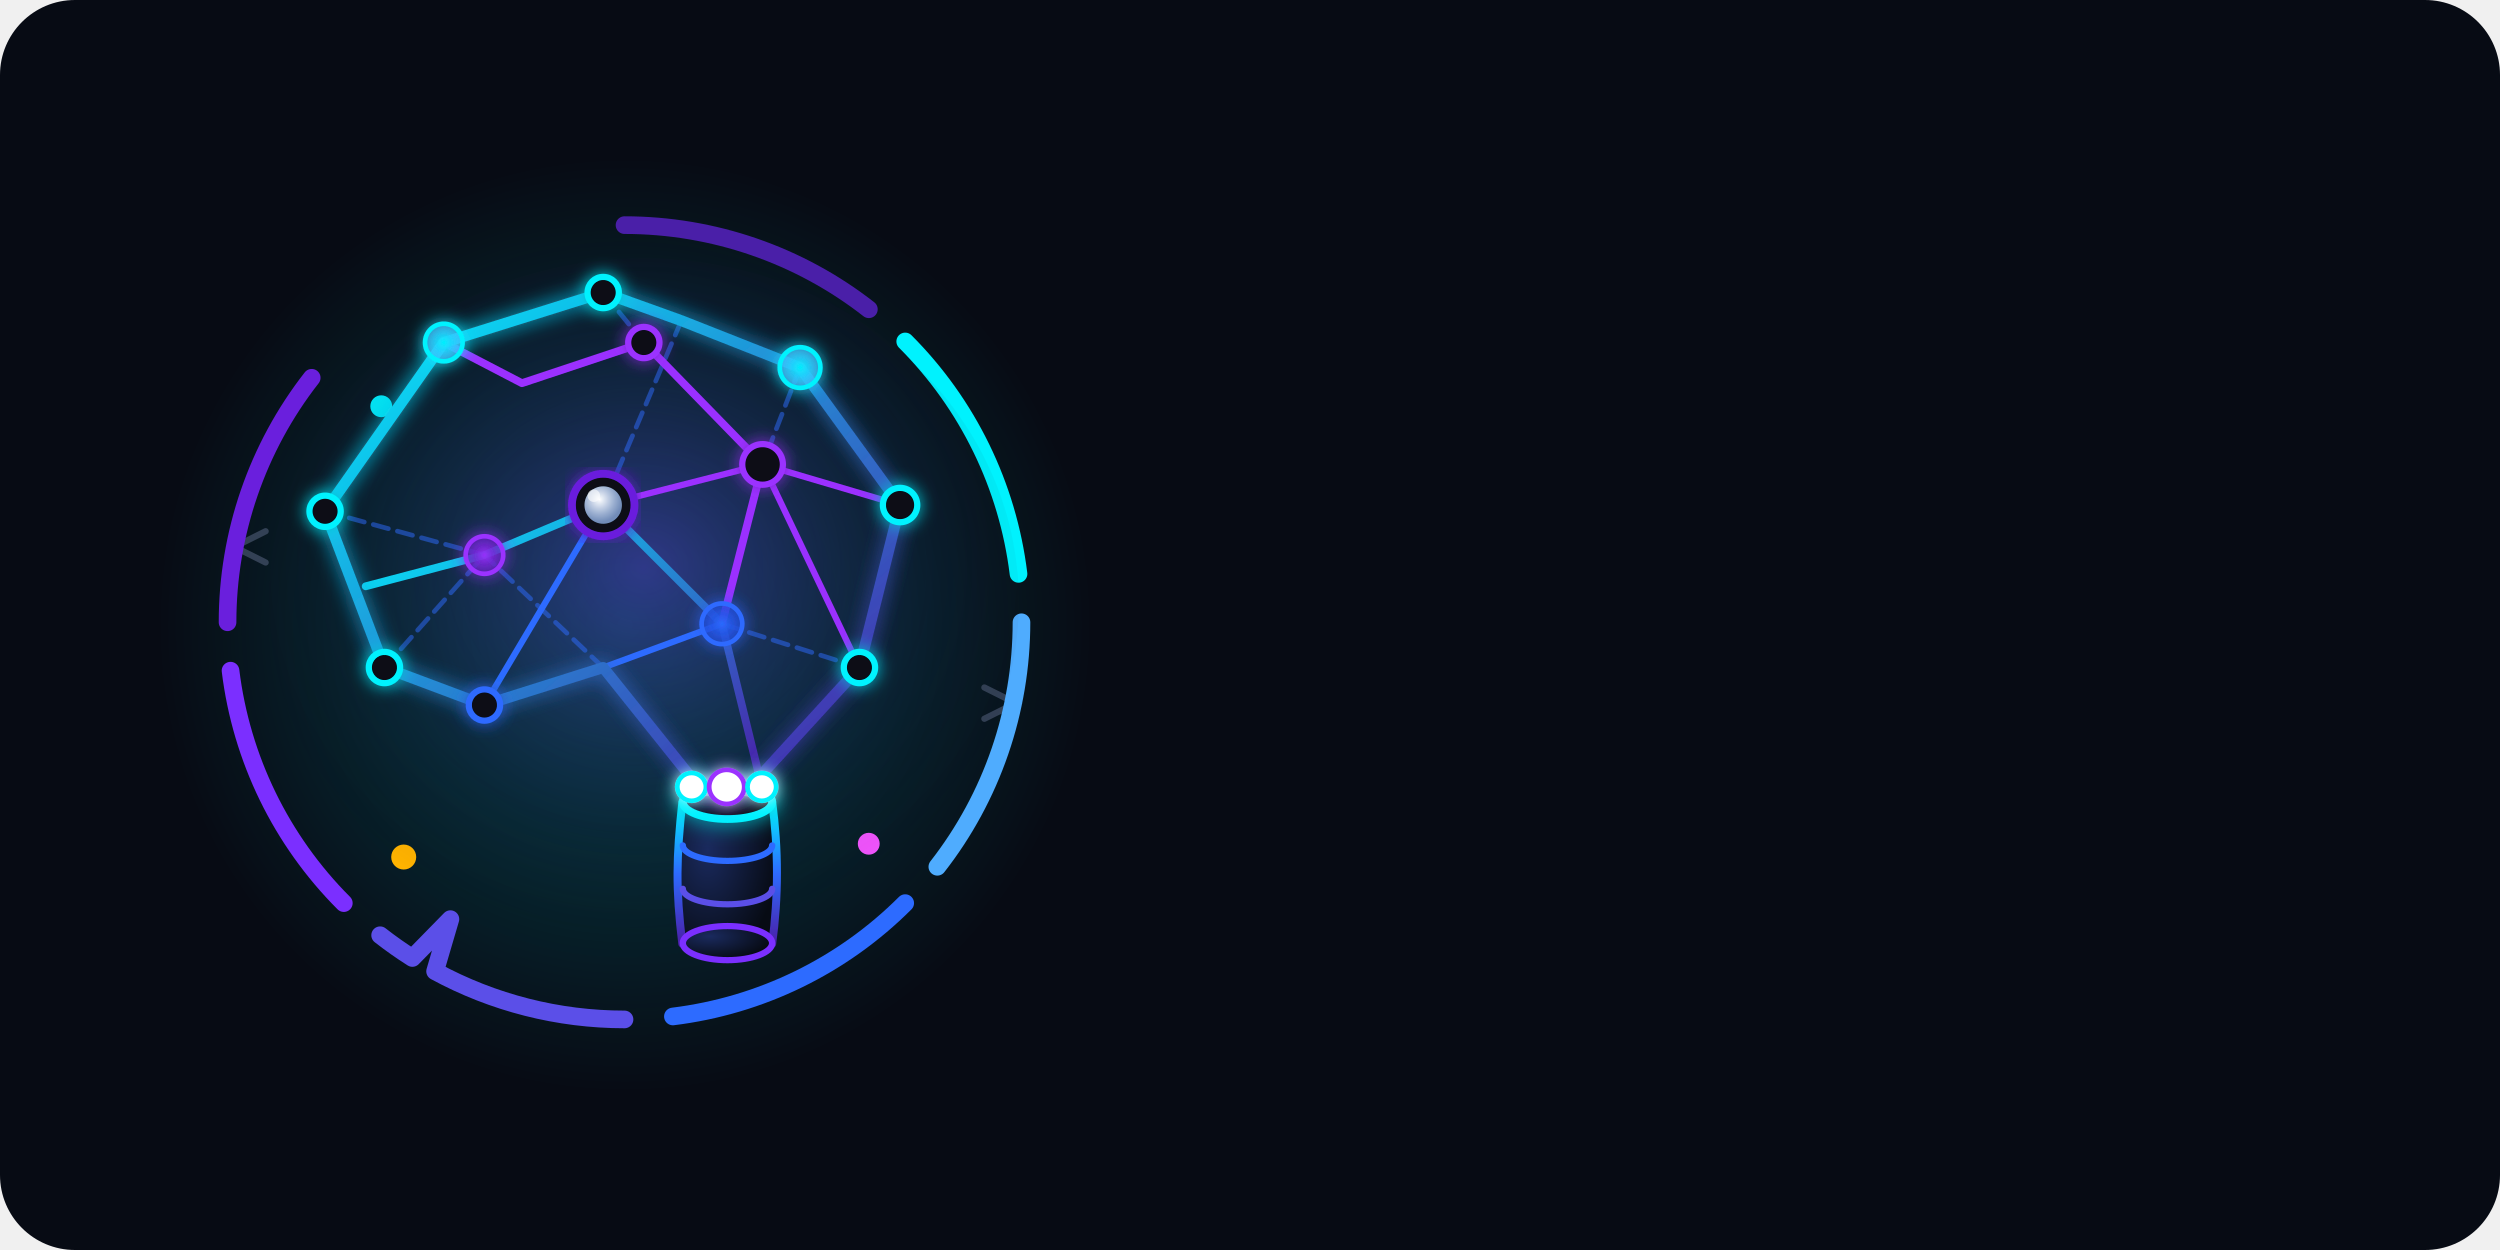
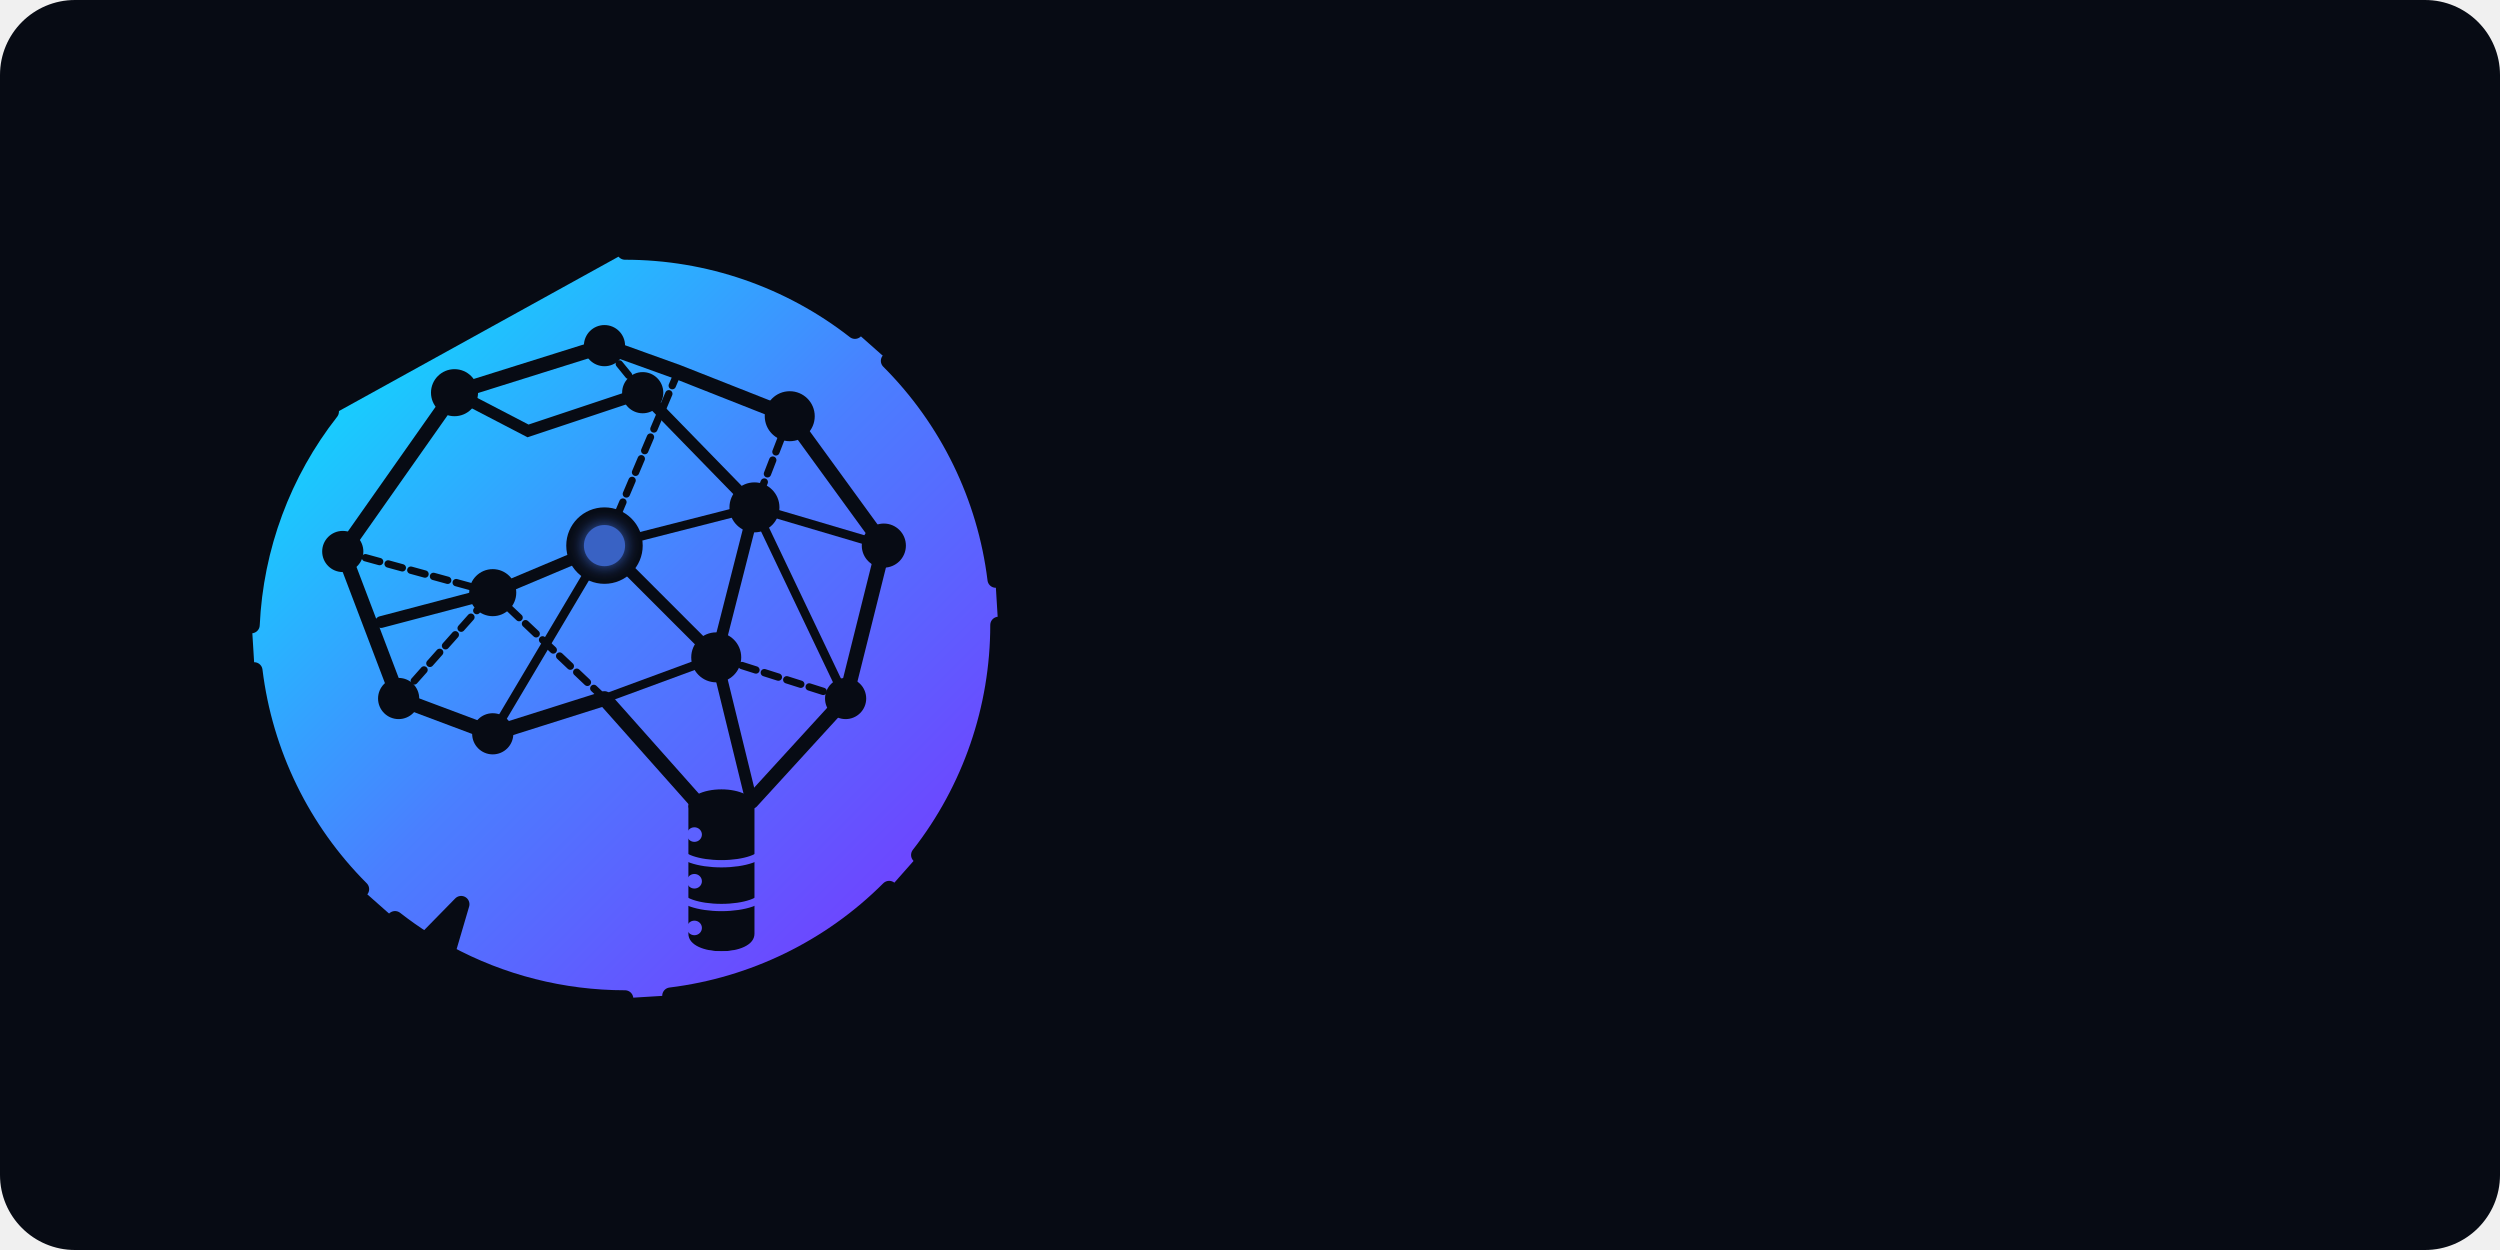
<svg xmlns="http://www.w3.org/2000/svg" viewBox="0 0 800 400" width="100%" height="100%">
  <defs>
    <linearGradient id="textGrad" x1="0%" y1="0%" x2="100%" y2="0%">
      <stop offset="0" stop-color="#00F2FE" />
      <stop offset="1" stop-color="#F355FF" />
    </linearGradient>
    <radialGradient id="coreGlow" cx="50%" cy="50%" r="50%">
      <stop offset="0" stop-color="#00F2FE" stop-opacity="0.25" />
      <stop offset="1" stop-color="#00F2FE" stop-opacity="0" />
    </radialGradient>
    <radialGradient id="glowCenter" cx="50%" cy="45%" r="55%">
      <stop offset="0" stop-color="#7B2FFF" stop-opacity="0.35" />
      <stop offset="1" stop-color="#070B14" stop-opacity="0" />
    </radialGradient>
    <radialGradient id="glowCyan" cx="50%" cy="50%" r="50%">
      <stop offset="0" stop-color="#00F2FE" stop-opacity="0.9" />
      <stop offset="1" stop-color="#4FACFE" stop-opacity="0.5" />
    </radialGradient>
    <radialGradient id="glowPurple" cx="50%" cy="50%" r="50%">
      <stop offset="0" stop-color="#9B30FF" stop-opacity="0.9" />
      <stop offset="1" stop-color="#4A1FA8" stop-opacity="0.5" />
    </radialGradient>
    <radialGradient id="glowBlue" cx="50%" cy="50%" r="50%">
      <stop offset="0" stop-color="#2D6BFF" stop-opacity="0.9" />
      <stop offset="1" stop-color="#1A40CC" stop-opacity="0.5" />
    </radialGradient>
    <radialGradient id="glowWhite" cx="40%" cy="35%" r="60%">
      <stop offset="0" stop-color="#FFFFFF" stop-opacity="1" />
      <stop offset="1" stop-color="#A0C4FF" stop-opacity="0.7" />
    </radialGradient>
    <radialGradient id="dbFill" cx="30%" cy="30%" r="70%">
      <stop offset="0" stop-color="#1a2a5e" />
      <stop offset="1" stop-color="#070B14" />
    </radialGradient>
    <linearGradient id="edgeMain" x1="0%" y1="0%" x2="100%" y2="100%">
      <stop offset="0" stop-color="#00F2FE" />
      <stop offset="1" stop-color="#4A1FA8" />
    </linearGradient>
    <linearGradient id="dbStroke" x1="0%" y1="0%" x2="0%" y2="100%">
      <stop offset="0" stop-color="#00F2FE" />
      <stop offset="0.5" stop-color="#2D6BFF" />
      <stop offset="1" stop-color="#4A1FA8" />
    </linearGradient>
    <filter id="softGlow">
      <feGaussianBlur stdDeviation="3" result="blur" />
      <feMerge>
        <feMergeNode in="blur" />
        <feMergeNode in="SourceGraphic" />
      </feMerge>
    </filter>
    <filter id="nodeGlow">
      <feGaussianBlur stdDeviation="2.5" result="blur" />
      <feMerge>
        <feMergeNode in="blur" />
        <feMergeNode in="SourceGraphic" />
      </feMerge>
    </filter>
    <filter id="dbGlow" x="-80%" y="-80%" width="260%" height="260%">
      <feGaussianBlur stdDeviation="3.5" result="blur" />
      <feMerge>
        <feMergeNode in="blur" />
        <feMergeNode in="SourceGraphic" />
      </feMerge>
    </filter>
    <filter id="dbNodeGlow" x="-80%" y="-80%" width="260%" height="260%">
      <feGaussianBlur stdDeviation="2.5" result="blur" />
      <feMerge>
        <feMergeNode in="blur" />
        <feMergeNode in="SourceGraphic" />
      </feMerge>
    </filter>
-   </defs>
-   <rect id="fundo" width="800" height="400" fill="#070B14" rx="24" />
-   <g id="simbolo">
-     <circle id="simbolo-glow" cx="200" cy="200" r="150" fill="url(#coreGlow)" />
-     <g id="decoracoes-externas">
-       <circle id="deco-ponto-cyan" cx="122" cy="130" r="3.5" fill="#00F2FE" />
-       <circle id="deco-ponto-pink" cx="278" cy="270" r="3.5" fill="#F355FF" />
-       <circle id="deco-ponto-amber" cx="129.186" cy="274.252" r="4" fill="#FFB300" />
-       <path id="deco-seta-esq" d="M 85 170 L 75 175 L 85 180" fill="none" stroke="#334155" stroke-width="2" stroke-linecap="round" />
-       <path id="deco-seta-dir" d="M 315 220 L 325 225 L 315 230" fill="none" stroke="#334155" stroke-width="2" stroke-linecap="round" />
-     </g>
-     <g id="anel-pilares" transform="matrix(0.940956,0,0,0.941408,11.65451,10.84766)">
-       <path id="pilar-1" d="M 295.46,104.54 A 135,135 0 0,1 333.99,183.55" fill="none" stroke="#00F2FE" stroke-width="6" stroke-linecap="round" />
-       <path id="pilar-2" d="M 335.0,200.0 A 135,135 0 0,1 306.38,283.11" fill="none" stroke="#4FACFE" stroke-width="6" stroke-linecap="round" />
-       <path id="pilar-3" d="M 295.46,295.46 A 135,135 0 0,1 216.45,333.99" fill="none" stroke="#2D6BFF" stroke-width="6" stroke-linecap="round" />
-       <path id="pilar-4-mt" d="M 200.0,335.0 A 135,135 0 0,1 135.58,318.64 L 140.79,300.91 L 127.86,314.11 A 135,135 0 0,1 116.89,306.38" fill="none" stroke="#5B4FE8" stroke-width="6" stroke-linecap="round" stroke-linejoin="round">
-         </path>
-       <path id="pilar-5" d="M 104.54,295.46 A 135,135 0 0,1 66.01,216.45" fill="none" stroke="#7B2FFF" stroke-width="6" stroke-linecap="round" />
-       <path id="pilar-6" d="M 65.0,200.0 A 135,135 0 0,1 93.62,116.89" fill="none" stroke="#6A1FDD" stroke-width="6" stroke-linecap="round" />
-       <path id="pilar-7" d="M 200.0,65.0 A 135,135 0 0,1 283.1,93.6" fill="none" stroke="#4A1FA8" stroke-width="6" stroke-linecap="round" />
-     </g>
-     <g id="icone" transform="matrix(1,0,0,1,66.02262,47.61435)">
-       <ellipse id="icone-glow" cx="140" cy="145" rx="120" ry="110" fill="url(#glowCenter)" />
-       <g id="cerebro">
-         <g id="arestas-tracejadas" fill="none" stroke="#2D6BFF" stroke-width="1.5" stroke-dasharray="5 3" opacity="0.5" stroke-linecap="round">
+     <linearGradient id="shapeFill" x1="0%" y1="0%" x2="100%" y2="100%">
+       <stop offset="0" stop-color="#00F2FE" />
+       <stop offset="0.5" stop-color="#4A7FFF" />
+       <stop offset="1" stop-color="#7B2FFF" />
+     </linearGradient>
+     <filter id="globalGlow" x="-80%" y="-80%" width="260%" height="260%">
+       <feGaussianBlur stdDeviation="2.8" result="blur" />
+       <feMerge>
+         <feMergeNode in="blur" />
+         <feMergeNode in="SourceGraphic" />
+       </feMerge>
+     </filter>
+     <mask id="brainCut" maskUnits="userSpaceOnUse" x="50" y="50" width="300" height="300">
+       <rect x="50" y="50" width="300" height="300" fill="white" />
+       <g transform="matrix(0.941,0,0,0.941,11.8,11.8)">
+         <path d="M 295.46,104.54 A 135,135 0 0,1 333.99,183.55" fill="none" stroke="black" stroke-width="6" stroke-linecap="round" />
+         <path d="M 335.0,200.0 A 135,135 0 0,1 306.38,283.11" fill="none" stroke="black" stroke-width="6" stroke-linecap="round" />
+         <path d="M 295.46,295.46 A 135,135 0 0,1 216.45,333.99" fill="none" stroke="black" stroke-width="6" stroke-linecap="round" />
+         <path d="M 200.0,335.0 A 135,135 0 0,1 135.58,318.64 L 140.79,300.91 L 127.86,314.11 A 135,135 0 0,1 116.89,306.38" fill="none" stroke="black" stroke-width="6" stroke-linecap="round" stroke-linejoin="round" />
+         <path d="M 104.54,295.46 A 135,135 0 0,1 66.01,216.45" fill="none" stroke="black" stroke-width="6" stroke-linecap="round" />
+         <path d="M 65.0,200.0 A 135,135 0 0,1 93.62,122.89" fill="none" stroke="black" stroke-width="6" stroke-linecap="round" />
+         <path d="M 200.0,65.0 A 135,135 0 0,1 283.1,93.6" fill="none" stroke="black" stroke-width="6" stroke-linecap="round" />
+       </g>
+       <g transform="matrix(1,0,0,1,66.02262,59)">
+         <path d="M 159 202 L 127 166 L 89 178 L 57 166 L 38 116 L 76 62 L 127 46 L 152 55 L 190 70 L 222 114 L 209 166 L 177 201" fill="none" stroke="black" stroke-width="5" stroke-linecap="round" stroke-linejoin="round" />
+         <path d="M 177 201 L 165 152 L 127 114 L 89 130 L 51 140" stroke="black" stroke-width="4" fill="none" stroke-linecap="round" />
+         <path d="M 165 152 L 178 101 L 140 62 L 101 75 L 76 62" stroke="black" stroke-width="4" fill="none" stroke-linecap="round" />
+         <path d="M 127 114 L 178 101" stroke="black" stroke-width="3" fill="none" stroke-linecap="round" />
+         <path d="M 89 178 L 127 114" stroke="black" stroke-width="3" fill="none" stroke-linecap="round" />
+         <path d="M 127 166 L 165 152" stroke="black" stroke-width="3" fill="none" stroke-linecap="round" />
+         <path d="M 209 166 L 178 101" stroke="black" stroke-width="3" fill="none" stroke-linecap="round" />
+         <path d="M 222 114 L 178 101" stroke="black" stroke-width="3" fill="none" stroke-linecap="round" />
+         <g fill="none" stroke="black" stroke-width="2.5" stroke-dasharray="5 3" stroke-linecap="round">
          <line x1="57" y1="166" x2="89" y2="130" />
          <line x1="38" y1="116" x2="89" y2="130" />
          <line x1="127" y1="46" x2="140" y2="62" />
          <line x1="190" y1="70" x2="178" y2="101" />
          <line x1="127" y1="166" x2="89" y2="130" />
          <line x1="209" y1="166" x2="165" y2="152" />
          <line x1="152" y1="55" x2="127" y2="114" />
        </g>
-         <g id="arestas-principais" fill="none" stroke-linecap="round" stroke-linejoin="round">
-           <path d="M 177 201 L 165 152 L 127 114 L 89 130 L 51 140" stroke="url(#edgeMain)" stroke-width="2.5" />
-           <path d="M 165 152 L 178 101 L 140 62 L 101 75 L 76 62" stroke="#9B30FF" stroke-width="2.5" />
-           <path d="M 127 114 L 178 101" stroke="#9B30FF" stroke-width="2" />
-           <path d="M 89  178 L 127 114" stroke="#2D6BFF" stroke-width="2" />
-           <path d="M 127 166 L 165 152" stroke="#2D6BFF" stroke-width="2" />
-           <path d="M 209 166 L 178 101" stroke="#9B30FF" stroke-width="2" />
-           <path d="M 222 114 L 178 101" stroke="#9B30FF" stroke-width="2" />
-         </g>
-         <path id="contorno-cerebro" d="M 155 201 L 127 166 L 89 178 L 57 166 L 38 116 L 76 62 L 127 46 L 152 55 L 190 70 L 222 114 L 209 166 L 177 201" fill="none" stroke="url(#edgeMain)" stroke-width="3.5" stroke-linecap="round" stroke-linejoin="round" filter="url(#softGlow)" />
-         <g id="nos-externos" filter="url(#nodeGlow)">
-           <circle cx="38" cy="116" r="5" fill="#070B14" stroke="#00F2FE" stroke-width="2" />
-           <circle cx="76" cy="62" r="6" fill="url(#glowCyan)" stroke="#00F2FE" stroke-width="1.5" />
-           <circle cx="127" cy="46" r="5" fill="#070B14" stroke="#00F2FE" stroke-width="2" />
-           <circle cx="190" cy="70" r="6.5" fill="url(#glowCyan)" stroke="#00F2FE" stroke-width="1.5" />
-           <circle cx="222" cy="114" r="5.5" fill="#070B14" stroke="#00F2FE" stroke-width="2" />
-           <circle cx="209" cy="166" r="5" fill="#070B14" stroke="#00F2FE" stroke-width="2" />
-           <circle cx="57" cy="166" r="5" fill="#070B14" stroke="#00F2FE" stroke-width="2" />
-         </g>
-         <g id="nos-internos" filter="url(#nodeGlow)">
-           <circle cx="89" cy="130" r="6" fill="url(#glowPurple)" stroke="#9B30FF" stroke-width="1.5" />
-           <circle cx="178" cy="101" r="6.5" fill="#070B14" stroke="#9B30FF" stroke-width="2" />
-           <circle cx="165" cy="152" r="6.5" fill="url(#glowBlue)" stroke="#2D6BFF" stroke-width="1.5" />
-           <circle cx="127" cy="114" r="5.5" fill="#070B14" stroke="#9B30FF" stroke-width="2" />
-           <circle cx="89" cy="178" r="5" fill="#070B14" stroke="#2D6BFF" stroke-width="2" />
-           <circle cx="140" cy="62" r="5" fill="#070B14" stroke="#9B30FF" stroke-width="2" />
-         </g>
-         <g id="no-central" filter="url(#nodeGlow)">
-           <circle cx="127" cy="114" r="10" fill="#070B14" stroke="#6A1FDD" stroke-width="2.5" />
-           <circle cx="127" cy="114" r="6" fill="url(#glowWhite)" stroke="none" />
-           <circle cx="124" cy="111" r="2" fill="#FFFFFF" opacity="0.6" />
+         <circle cx="38" cy="116" r="7" fill="black" />
+         <circle cx="76" cy="62" r="8" fill="black" />
+         <circle cx="127" cy="46" r="7" fill="black" />
+         <circle cx="190" cy="70" r="8.5" fill="black" />
+         <circle cx="222" cy="114" r="7.5" fill="black" />
+         <circle cx="209" cy="166" r="7" fill="black" />
+         <circle cx="57" cy="166" r="7" fill="black" />
+         <circle cx="89" cy="130" r="8" fill="black" />
+         <circle cx="178" cy="101" r="8.5" fill="black" />
+         <circle cx="165" cy="152" r="8.5" fill="black" />
+         <circle cx="89" cy="178" r="7" fill="black" />
+         <circle cx="140" cy="62" r="7" fill="black" />
+         <circle cx="127" cy="114" r="13" fill="black" />
+         <g transform="matrix(1.02136,0,0,0.992131,-2.775261,-6)">
+           <path d="M 155 210 L 155 254 C 155 262 177 262 177 254 L 177 210" fill="black" />
+           <ellipse cx="166" cy="210" rx="11" ry="5.5" fill="black" />
+           <path d="M 152 225 A 14 5 0 0 0 180 225" fill="none" stroke="white" stroke-width="2.5" stroke-linecap="round" />
+           <path d="M 152 240 A 14 5 0 0 0 180 240" fill="none" stroke="white" stroke-width="2.5" stroke-linecap="round" />
+           <path d="M 152 255.517 A 14 5.5 0 0 0 180 255.517" fill="none" stroke="white" stroke-width="2" stroke-linecap="round" />
+           <circle cx="157" cy="220" r="2.5" fill="white" />
+           <circle cx="157" cy="236" r="2.5" fill="white" />
+           <circle cx="157" cy="252" r="2.5" fill="white" />
        </g>
      </g>
-       <g id="tronco-encefalico" transform="matrix(1.02136,0,0,0.992131,-2.775261,0.673415)">
-         <g id="banco-de-dados">
-           <path d="M 152 210 C 150 228 149.705 237.605 151.705 255.605 C 151.705 259.454 161.605 263.332 170.938 261.407 C 175.27 260.514 180.589 257.538 180.589 255.752 C 182.589 237.752 182 228 180 210" fill="url(#dbFill)" stroke="none" />
-           <path d="M 151.864 210 C 149.955 228 149.75 237.752 151.841 255.752" fill="none" stroke="url(#dbStroke)" stroke-width="2.5" stroke-linecap="round" />
-           <path d="M 180 210 C 182 225.266 182 240.533 180 255.799" fill="none" stroke="url(#dbStroke)" stroke-width="2.5" stroke-linecap="round" />
-           <ellipse id="db-tampa-topo" cx="166" cy="210" rx="14" ry="5.5" fill="url(#dbFill)" stroke="#00F2FE" stroke-width="2.5" filter="url(#dbGlow)" />
-           <path id="db-brilho" d="M 156 208 Q 166 206 174 208" fill="none" stroke="#FFFFFF" stroke-width="1.2" opacity="0.4" stroke-linecap="round" />
-           <path id="db-disco-1" d="M 152 224 A 14 5 0 0 0 180 224" fill="none" stroke="#2D6BFF" stroke-width="2" stroke-linecap="round" />
-           <path id="db-disco-2" d="M 152 238 A 14 5 0 0 0 180 238" fill="none" stroke="#5B4FE8" stroke-width="2" stroke-linecap="round" />
-           <ellipse id="db-tampa-base" cx="166" cy="255.517" rx="14" ry="5.5" fill="url(#dbFill)" stroke="#7B2FFF" stroke-width="2" />
-         </g>
-         <g id="nos-conexao" filter="url(#dbNodeGlow)" transform="matrix(1,0,0,1,-0.242854,4.128591)">
-           <circle cx="155" cy="201" r="4.5" fill="#FFFFFF" stroke="#00F2FE" stroke-width="1.5" />
-           <circle cx="166" cy="201" r="5.5" fill="#FFFFFF" stroke="#9B30FF" stroke-width="1.5" />
-           <circle cx="177" cy="201" r="4.5" fill="#FFFFFF" stroke="#00F2FE" stroke-width="1.5" />
-         </g>
+     </mask>
+   </defs>
+   <rect id="fundo" width="800" height="400" fill="#070B14" rx="24" />
+   <g id="simbolo">
+     <g transform="matrix(0.941,0,0,0.941,11.8,11.8)" mask="url(#brainCut)">
+       <g transform="translate(200,200) scale(0.94) translate(-200,-200)">
+         <path d="M 199.0,66.0 A 135,135 0 0,1 283.1,93.6 L 295.46,104.54 A 135,135 0 0,1 333.99,183.55 L 335.0,200.0 A 135,135 0 0,1 306.38,283.11 L 295.46,295.46 A 135,135 0 0,1 216.45,333.99 L 200.0,335.0 A 135,135 0 0,1 135.58,318.64 L 140.79,300.91 L 127.86,314.11 A 135,135 0 0,1 116.89,306.38 L 104.54,295.46 A 135,135 0 0,1 66.01,216.45 L 65.0,200.0 A 135,135 0 0,1 95.99,122.89 Z" fill="url(#shapeFill)" />
+       </g>
+     </g>
+     <g transform="matrix(0.941,0,0,0.941,11.8,11.8)">
+       <g transform="matrix(1,0,0,1,66.02262,59)">
+         <circle cx="127" cy="114" r="7" fill="#4A7FFF" opacity="0.75" filter="url(#globalGlow)" />
      </g>
    </g>
  </g>
  <g id="tipografia" transform="translate(370,215)">
    <g>
      <text id="texto-data" x="0" y="0" font-family="'Inter','Segoe UI',-apple-system,sans-serif" font-size="88" font-weight="900" fill="#FFFFFF" letter-spacing="-1.5" style="white-space:pre" />
      <text id="texto-mt" x="250" y="0" font-family="'Inter','Segoe UI',-apple-system,sans-serif" font-size="88" font-weight="900" fill="url(#textGrad)" letter-spacing="-1.5" style="white-space:pre" />
    </g>
    <g>
      <text id="texto-subtitulo" x="5" y="40" font-family="'Inter','Segoe UI',-apple-system,sans-serif" font-size="15" font-weight="700" fill="#64748B" letter-spacing="5" style="white-space:pre" />
    </g>
  </g>
</svg>
